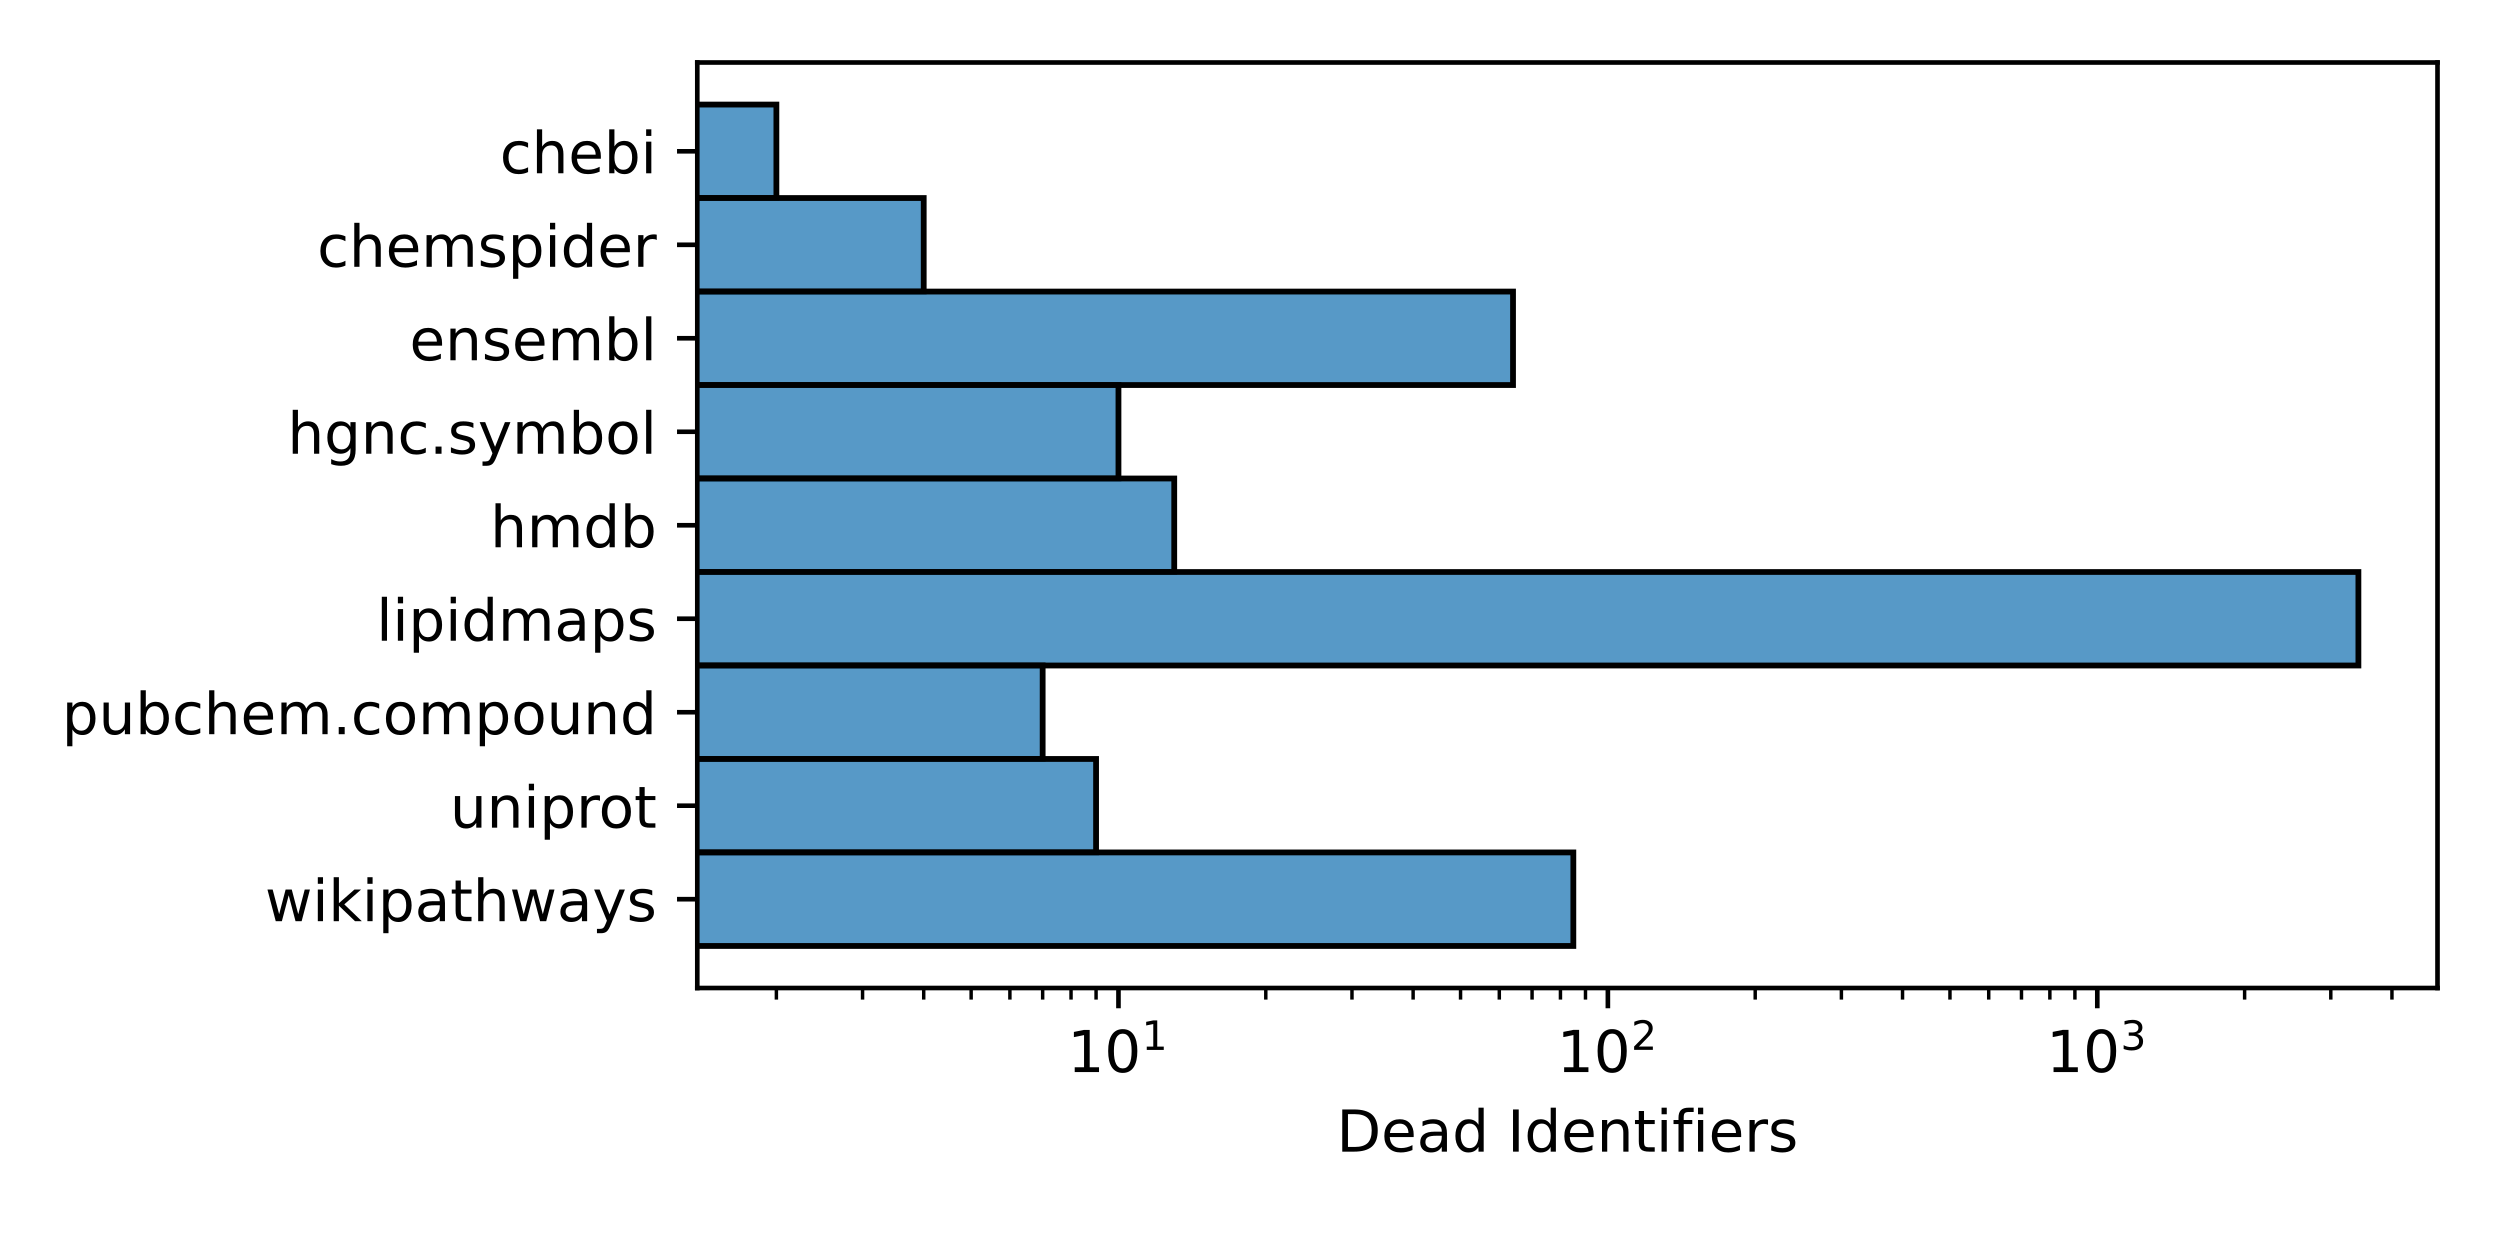
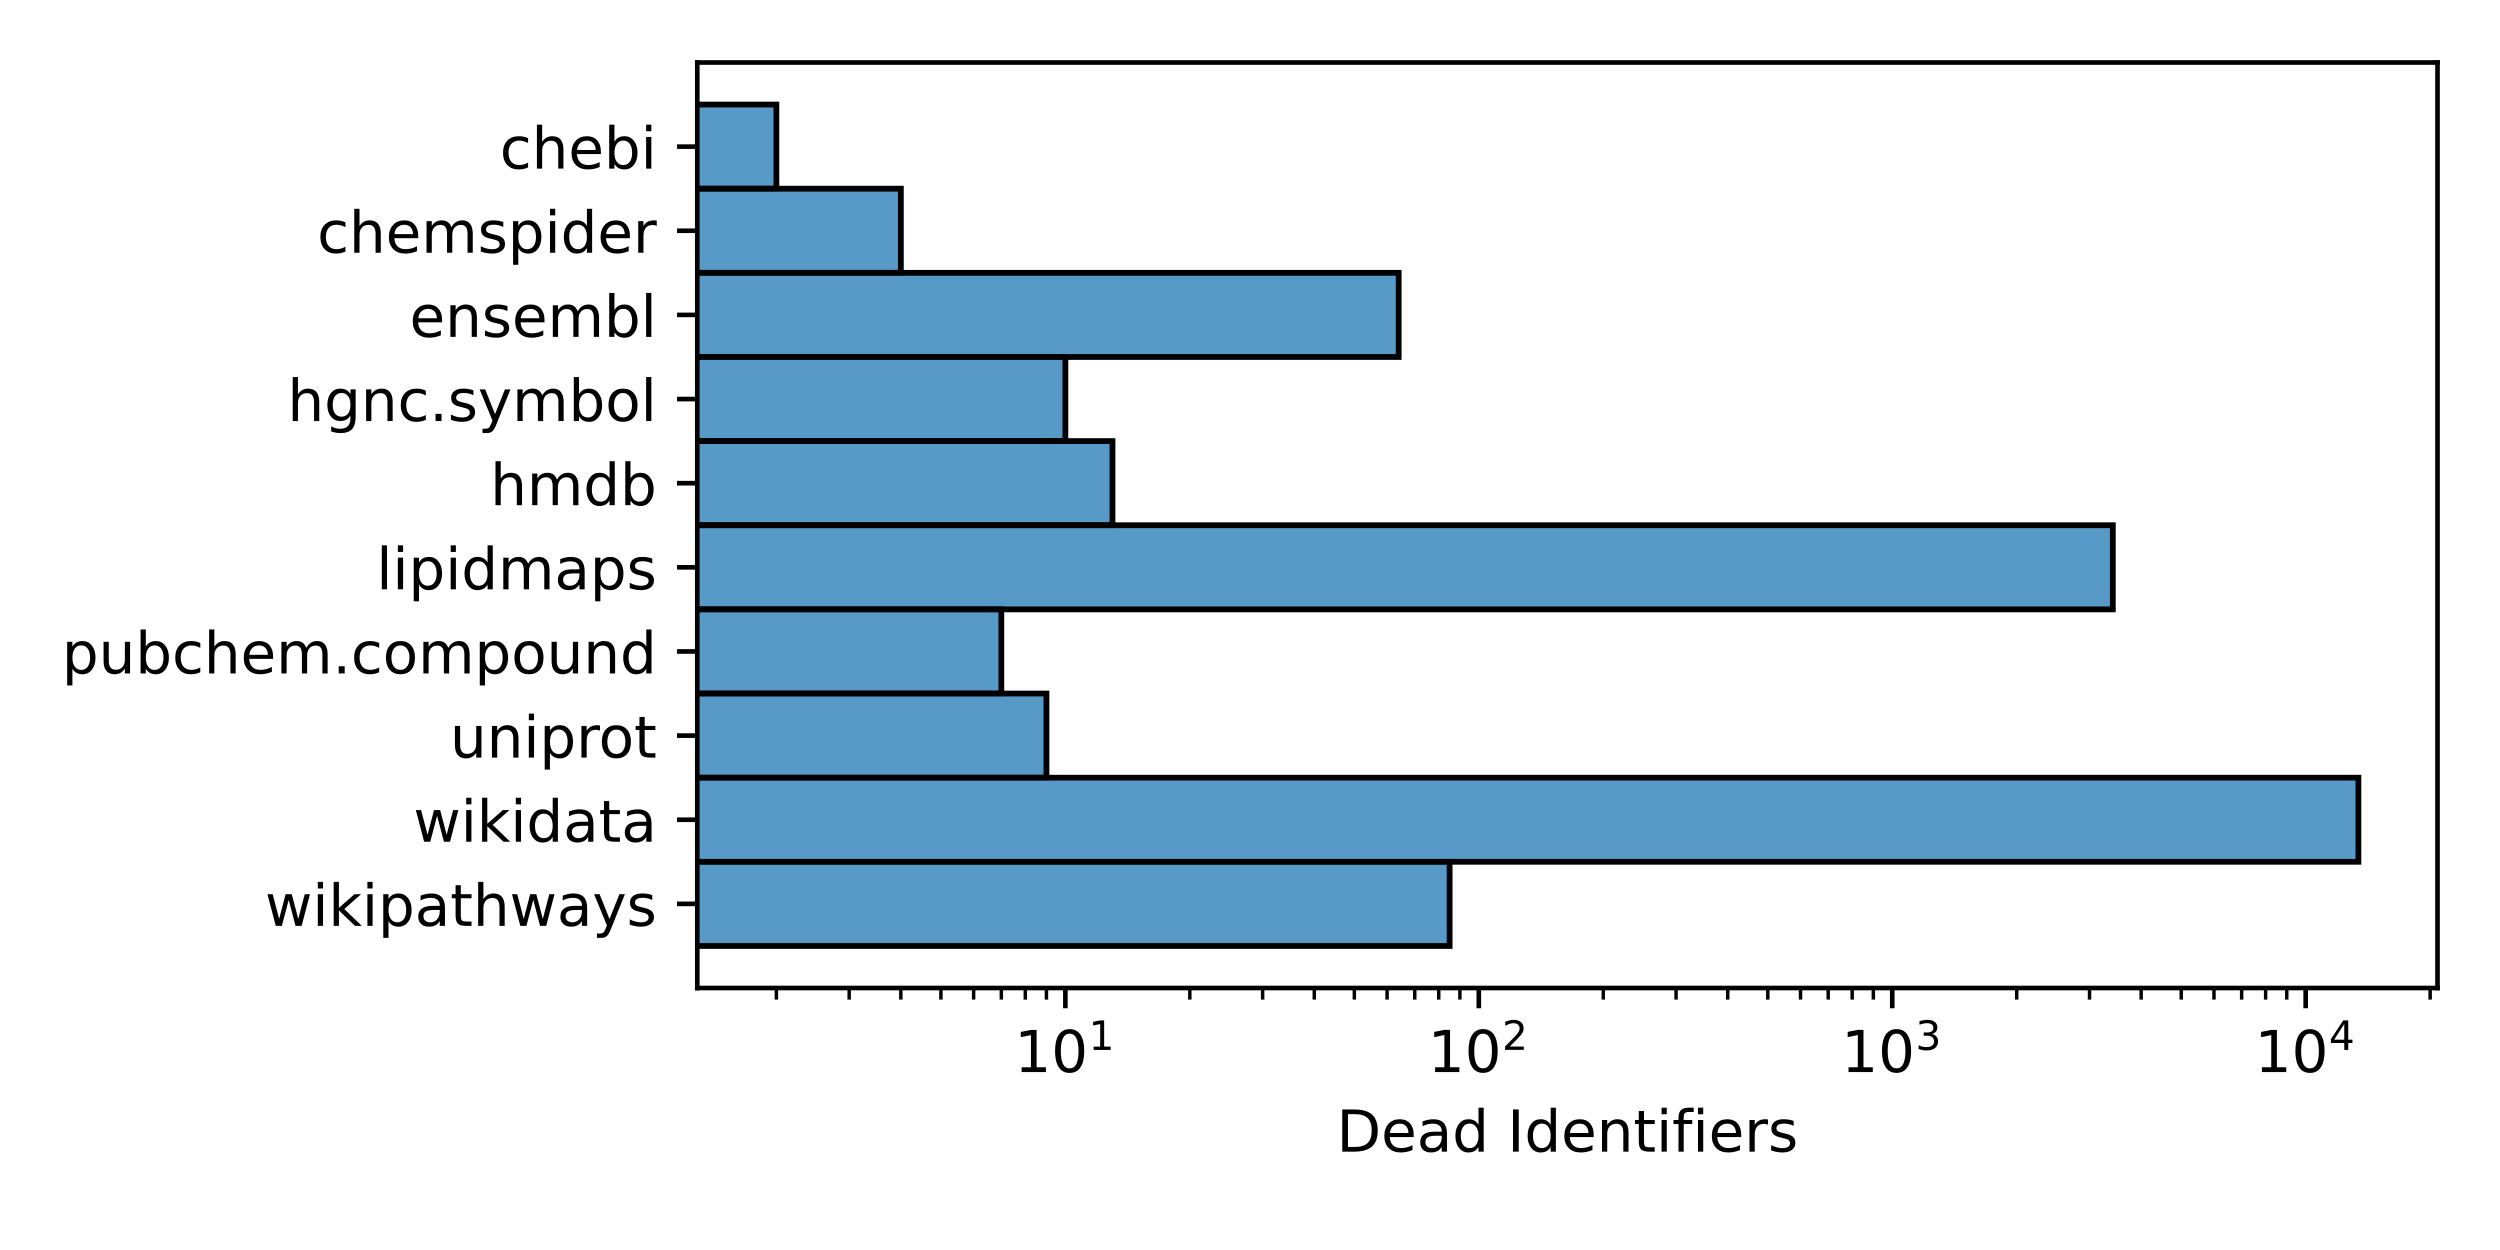
<svg xmlns="http://www.w3.org/2000/svg" xmlns:xlink="http://www.w3.org/1999/xlink" width="432pt" height="216pt" viewBox="0 0 432 216" version="1.1">
  <defs>
    <style type="text/css">*{stroke-linejoin: round; stroke-linecap: butt}</style>
  </defs>
  <g id="figure_1">
    <g id="patch_1">
      <path d="M 0 216  L 432 216  L 432 0  L 0 0  z " style="fill: #ffffff" />
    </g>
    <g id="axes_1">
      <g id="patch_2">
        <path d="M 120.49 170.728  L 421.2 170.728  L 421.2 10.8  L 120.49 10.8  z " style="fill: #ffffff" />
      </g>
      <g id="patch_3">
-         <path d="M -84461.68 18.069  L 134.159 18.069  L 134.159 34.224  L -84461.68 34.224  z " clip-path="url(#pc60814e2fa)" style="fill: #1f77b4; fill-opacity: 0.75; stroke: #000000; stroke-linejoin: miter" />
+         <path d="M -71330.006 18.069  L 134.159 18.069  L 134.159 32.608  L -71330.006 32.608  z " clip-path="url(#p5d38e238ed)" style="fill: #1f77b4; fill-opacity: 0.75; stroke: #000000; stroke-linejoin: miter" />
      </g>
      <g id="patch_4">
-         <path d="M -84461.68 34.224  L 159.617 34.224  L 159.617 50.378  L -84461.68 50.378  z " clip-path="url(#pc60814e2fa)" style="fill: #1f77b4; fill-opacity: 0.75; stroke: #000000; stroke-linejoin: miter" />
+         <path d="M -71330.006 32.608  L 155.665 32.608  L 155.665 47.147  L -71330.006 47.147  z " clip-path="url(#p5d38e238ed)" style="fill: #1f77b4; fill-opacity: 0.75; stroke: #000000; stroke-linejoin: miter" />
      </g>
      <g id="patch_5">
-         <path d="M -84461.68 50.378  L 261.45 50.378  L 261.45 66.532  L -84461.68 66.532  z " clip-path="url(#pc60814e2fa)" style="fill: #1f77b4; fill-opacity: 0.75; stroke: #000000; stroke-linejoin: miter" />
+         <path d="M -71330.006 47.147  L 241.691 47.147  L 241.691 61.686  L -71330.006 61.686  z " clip-path="url(#p5d38e238ed)" style="fill: #1f77b4; fill-opacity: 0.75; stroke: #000000; stroke-linejoin: miter" />
      </g>
      <g id="patch_6">
-         <path d="M -84461.68 66.532  L 193.271 66.532  L 193.271 82.687  L -84461.68 82.687  z " clip-path="url(#pc60814e2fa)" style="fill: #1f77b4; fill-opacity: 0.75; stroke: #000000; stroke-linejoin: miter" />
+         <path d="M -71330.006 61.686  L 184.095 61.686  L 184.095 76.225  L -71330.006 76.225  z " clip-path="url(#p5d38e238ed)" style="fill: #1f77b4; fill-opacity: 0.75; stroke: #000000; stroke-linejoin: miter" />
      </g>
      <g id="patch_7">
-         <path d="M -84461.68 82.687  L 202.907 82.687  L 202.907 98.841  L -84461.68 98.841  z " clip-path="url(#pc60814e2fa)" style="fill: #1f77b4; fill-opacity: 0.75; stroke: #000000; stroke-linejoin: miter" />
+         <path d="M -71330.006 76.225  L 192.235 76.225  L 192.235 90.764  L -71330.006 90.764  z " clip-path="url(#p5d38e238ed)" style="fill: #1f77b4; fill-opacity: 0.75; stroke: #000000; stroke-linejoin: miter" />
      </g>
      <g id="patch_8">
-         <path d="M -84461.68 98.841  L 407.531 98.841  L 407.531 114.996  L -84461.68 114.996  z " clip-path="url(#pc60814e2fa)" style="fill: #1f77b4; fill-opacity: 0.75; stroke: #000000; stroke-linejoin: miter" />
+         <path d="M -71330.006 90.764  L 365.096 90.764  L 365.096 105.303  L -71330.006 105.303  z " clip-path="url(#p5d38e238ed)" style="fill: #1f77b4; fill-opacity: 0.75; stroke: #000000; stroke-linejoin: miter" />
      </g>
      <g id="patch_9">
-         <path d="M -84461.68 114.996  L 180.171 114.996  L 180.171 131.15  L -84461.68 131.15  z " clip-path="url(#pc60814e2fa)" style="fill: #1f77b4; fill-opacity: 0.75; stroke: #000000; stroke-linejoin: miter" />
+         <path d="M -71330.006 105.303  L 173.028 105.303  L 173.028 119.842  L -71330.006 119.842  z " clip-path="url(#p5d38e238ed)" style="fill: #1f77b4; fill-opacity: 0.75; stroke: #000000; stroke-linejoin: miter" />
      </g>
      <g id="patch_10">
-         <path d="M -84461.68 131.15  L 189.401 131.15  L 189.401 147.304  L -84461.68 147.304  z " clip-path="url(#pc60814e2fa)" style="fill: #1f77b4; fill-opacity: 0.75; stroke: #000000; stroke-linejoin: miter" />
+         <path d="M -71330.006 119.842  L 180.826 119.842  L 180.826 134.381  L -71330.006 134.381  z " clip-path="url(#p5d38e238ed)" style="fill: #1f77b4; fill-opacity: 0.75; stroke: #000000; stroke-linejoin: miter" />
      </g>
      <g id="patch_11">
-         <path d="M -84461.68 147.304  L 271.872 147.304  L 271.872 163.459  L -84461.68 163.459  z " clip-path="url(#pc60814e2fa)" style="fill: #1f77b4; fill-opacity: 0.75; stroke: #000000; stroke-linejoin: miter" />
+         <path d="M -71330.006 134.381  L 407.531 134.381  L 407.531 148.92  L -71330.006 148.92  z " clip-path="url(#p5d38e238ed)" style="fill: #1f77b4; fill-opacity: 0.75; stroke: #000000; stroke-linejoin: miter" />
+       </g>
+       <g id="patch_12">
+         <path d="M -71330.006 148.92  L 250.495 148.92  L 250.495 163.459  L -71330.006 163.459  z " clip-path="url(#p5d38e238ed)" style="fill: #1f77b4; fill-opacity: 0.75; stroke: #000000; stroke-linejoin: miter" />
      </g>
      <g id="matplotlib.axis_1">
        <g id="xtick_1">
          <g id="line2d_1">
            <defs>
-               <path id="mbbd99c4edf" d="M 0 0  L 0 3.5  " style="stroke: #000000; stroke-width: 0.8" />
+               <path id="m1ebe40ae10" d="M 0 0  L 0 3.5  " style="stroke: #000000; stroke-width: 0.8" />
            </defs>
            <g>
-               <use xlink:href="#mbbd99c4edf" x="193.271" y="170.728" style="stroke: #000000; stroke-width: 0.8" />
+               <use xlink:href="#m1ebe40ae10" x="184.095" y="170.728" style="stroke: #000000; stroke-width: 0.8" />
            </g>
          </g>
          <g id="text_1">
-             <g transform="translate(184.4708 185.3264) scale(0.1 -0.1)">
+             <g transform="translate(175.2949 185.3264) scale(0.1 -0.1)">
              <defs>
                <path id="DejaVuSans-31" d="M 794 531  L 1825 531  L 1825 4091  L 703 3866  L 703 4441  L 1819 4666  L 2450 4666  L 2450 531  L 3481 531  L 3481 0  L 794 0  L 794 531  z " transform="scale(0.015625)" />
                <path id="DejaVuSans-30" d="M 2034 4250  Q 1547 4250 1301 3770  Q 1056 3291 1056 2328  Q 1056 1369 1301 889  Q 1547 409 2034 409  Q 2525 409 2770 889  Q 3016 1369 3016 2328  Q 3016 3291 2770 3770  Q 2525 4250 2034 4250  z M 2034 4750  Q 2819 4750 3233 4129  Q 3647 3509 3647 2328  Q 3647 1150 3233 529  Q 2819 -91 2034 -91  Q 1250 -91 836 529  Q 422 1150 422 2328  Q 422 3509 836 4129  Q 1250 4750 2034 4750  z " transform="scale(0.015625)" />
              </defs>
              <use xlink:href="#DejaVuSans-31" transform="translate(0 0.684375)" />
              <use xlink:href="#DejaVuSans-30" transform="translate(63.62305 0.684375)" />
              <use xlink:href="#DejaVuSans-31" transform="translate(128.2031 38.96563) scale(0.7)" />
            </g>
          </g>
        </g>
        <g id="xtick_2">
          <g id="line2d_2">
            <g>
-               <use xlink:href="#mbbd99c4edf" x="277.841" y="170.728" style="stroke: #000000; stroke-width: 0.8" />
+               <use xlink:href="#m1ebe40ae10" x="255.538" y="170.728" style="stroke: #000000; stroke-width: 0.8" />
            </g>
          </g>
          <g id="text_2">
-             <g transform="translate(269.0412 185.3264) scale(0.1 -0.1)">
+             <g transform="translate(246.7376 185.3264) scale(0.1 -0.1)">
              <defs>
                <path id="DejaVuSans-32" d="M 1228 531  L 3431 531  L 3431 0  L 469 0  L 469 531  Q 828 903 1448 1529  Q 2069 2156 2228 2338  Q 2531 2678 2651 2914  Q 2772 3150 2772 3378  Q 2772 3750 2511 3984  Q 2250 4219 1831 4219  Q 1534 4219 1204 4116  Q 875 4013 500 3803  L 500 4441  Q 881 4594 1212 4672  Q 1544 4750 1819 4750  Q 2544 4750 2975 4387  Q 3406 4025 3406 3419  Q 3406 3131 3298 2873  Q 3191 2616 2906 2266  Q 2828 2175 2409 1742  Q 1991 1309 1228 531  z " transform="scale(0.015625)" />
              </defs>
              <use xlink:href="#DejaVuSans-31" transform="translate(0 0.765625)" />
              <use xlink:href="#DejaVuSans-30" transform="translate(63.62305 0.765625)" />
              <use xlink:href="#DejaVuSans-32" transform="translate(128.2031 39.04688) scale(0.7)" />
            </g>
          </g>
        </g>
        <g id="xtick_3">
          <g id="line2d_3">
            <g>
-               <use xlink:href="#mbbd99c4edf" x="362.412" y="170.728" style="stroke: #000000; stroke-width: 0.8" />
+               <use xlink:href="#m1ebe40ae10" x="326.98" y="170.728" style="stroke: #000000; stroke-width: 0.8" />
            </g>
          </g>
          <g id="text_3">
-             <g transform="translate(353.6116 185.3264) scale(0.1 -0.1)">
+             <g transform="translate(318.1802 185.3264) scale(0.1 -0.1)">
              <defs>
                <path id="DejaVuSans-33" d="M 2597 2516  Q 3050 2419 3304 2112  Q 3559 1806 3559 1356  Q 3559 666 3084 287  Q 2609 -91 1734 -91  Q 1441 -91 1130 -33  Q 819 25 488 141  L 488 750  Q 750 597 1062 519  Q 1375 441 1716 441  Q 2309 441 2620 675  Q 2931 909 2931 1356  Q 2931 1769 2642 2001  Q 2353 2234 1838 2234  L 1294 2234  L 1294 2753  L 1863 2753  Q 2328 2753 2575 2939  Q 2822 3125 2822 3475  Q 2822 3834 2567 4026  Q 2313 4219 1838 4219  Q 1578 4219 1281 4162  Q 984 4106 628 3988  L 628 4550  Q 988 4650 1302 4700  Q 1616 4750 1894 4750  Q 2613 4750 3031 4423  Q 3450 4097 3450 3541  Q 3450 3153 3228 2886  Q 3006 2619 2597 2516  z " transform="scale(0.015625)" />
              </defs>
              <use xlink:href="#DejaVuSans-31" transform="translate(0 0.765625)" />
              <use xlink:href="#DejaVuSans-30" transform="translate(63.62305 0.765625)" />
              <use xlink:href="#DejaVuSans-33" transform="translate(128.2031 39.04688) scale(0.7)" />
            </g>
          </g>
        </g>
        <g id="xtick_4">
          <g id="line2d_4">
-             <defs>
-               <path id="m50f3dfc35c" d="M 0 0  L 0 2  " style="stroke: #000000; stroke-width: 0.6" />
-             </defs>
-             <g>
-               <use xlink:href="#m50f3dfc35c" x="134.159" y="170.728" style="stroke: #000000; stroke-width: 0.6" />
+             <g>
+               <use xlink:href="#m1ebe40ae10" x="398.423" y="170.728" style="stroke: #000000; stroke-width: 0.8" />
+             </g>
+           </g>
+           <g id="text_4">
+             <g transform="translate(389.6229 185.3264) scale(0.1 -0.1)">
+               <defs>
+                 <path id="DejaVuSans-34" d="M 2419 4116  L 825 1625  L 2419 1625  L 2419 4116  z M 2253 4666  L 3047 4666  L 3047 1625  L 3713 1625  L 3713 1100  L 3047 1100  L 3047 0  L 2419 0  L 2419 1100  L 313 1100  L 313 1709  L 2253 4666  z " transform="scale(0.015625)" />
+               </defs>
+               <use xlink:href="#DejaVuSans-31" transform="translate(0 0.684375)" />
+               <use xlink:href="#DejaVuSans-30" transform="translate(63.62305 0.684375)" />
+               <use xlink:href="#DejaVuSans-34" transform="translate(128.2031 38.96563) scale(0.7)" />
            </g>
          </g>
        </g>
        <g id="xtick_5">
          <g id="line2d_5">
-             <g>
-               <use xlink:href="#m50f3dfc35c" x="149.051" y="170.728" style="stroke: #000000; stroke-width: 0.6" />
+             <defs>
+               <path id="m39fa2449db" d="M 0 0  L 0 2  " style="stroke: #000000; stroke-width: 0.6" />
+             </defs>
+             <g>
+               <use xlink:href="#m39fa2449db" x="134.159" y="170.728" style="stroke: #000000; stroke-width: 0.6" />
            </g>
          </g>
        </g>
        <g id="xtick_6">
          <g id="line2d_6">
            <g>
-               <use xlink:href="#m50f3dfc35c" x="159.617" y="170.728" style="stroke: #000000; stroke-width: 0.6" />
+               <use xlink:href="#m39fa2449db" x="146.739" y="170.728" style="stroke: #000000; stroke-width: 0.6" />
            </g>
          </g>
        </g>
        <g id="xtick_7">
          <g id="line2d_7">
            <g>
-               <use xlink:href="#m50f3dfc35c" x="167.813" y="170.728" style="stroke: #000000; stroke-width: 0.6" />
+               <use xlink:href="#m39fa2449db" x="155.665" y="170.728" style="stroke: #000000; stroke-width: 0.6" />
            </g>
          </g>
        </g>
        <g id="xtick_8">
          <g id="line2d_8">
            <g>
-               <use xlink:href="#m50f3dfc35c" x="174.509" y="170.728" style="stroke: #000000; stroke-width: 0.6" />
+               <use xlink:href="#m39fa2449db" x="162.589" y="170.728" style="stroke: #000000; stroke-width: 0.6" />
            </g>
          </g>
        </g>
        <g id="xtick_9">
          <g id="line2d_9">
            <g>
-               <use xlink:href="#m50f3dfc35c" x="180.171" y="170.728" style="stroke: #000000; stroke-width: 0.6" />
+               <use xlink:href="#m39fa2449db" x="168.245" y="170.728" style="stroke: #000000; stroke-width: 0.6" />
            </g>
          </g>
        </g>
        <g id="xtick_10">
          <g id="line2d_10">
            <g>
-               <use xlink:href="#m50f3dfc35c" x="185.075" y="170.728" style="stroke: #000000; stroke-width: 0.6" />
+               <use xlink:href="#m39fa2449db" x="173.028" y="170.728" style="stroke: #000000; stroke-width: 0.6" />
            </g>
          </g>
        </g>
        <g id="xtick_11">
          <g id="line2d_11">
            <g>
-               <use xlink:href="#m50f3dfc35c" x="189.401" y="170.728" style="stroke: #000000; stroke-width: 0.6" />
+               <use xlink:href="#m39fa2449db" x="177.171" y="170.728" style="stroke: #000000; stroke-width: 0.6" />
            </g>
          </g>
        </g>
        <g id="xtick_12">
          <g id="line2d_12">
            <g>
-               <use xlink:href="#m50f3dfc35c" x="218.729" y="170.728" style="stroke: #000000; stroke-width: 0.6" />
+               <use xlink:href="#m39fa2449db" x="180.826" y="170.728" style="stroke: #000000; stroke-width: 0.6" />
            </g>
          </g>
        </g>
        <g id="xtick_13">
          <g id="line2d_13">
            <g>
-               <use xlink:href="#m50f3dfc35c" x="233.621" y="170.728" style="stroke: #000000; stroke-width: 0.6" />
+               <use xlink:href="#m39fa2449db" x="205.601" y="170.728" style="stroke: #000000; stroke-width: 0.6" />
            </g>
          </g>
        </g>
        <g id="xtick_14">
          <g id="line2d_14">
            <g>
-               <use xlink:href="#m50f3dfc35c" x="244.187" y="170.728" style="stroke: #000000; stroke-width: 0.6" />
+               <use xlink:href="#m39fa2449db" x="218.182" y="170.728" style="stroke: #000000; stroke-width: 0.6" />
            </g>
          </g>
        </g>
        <g id="xtick_15">
          <g id="line2d_15">
            <g>
-               <use xlink:href="#m50f3dfc35c" x="252.383" y="170.728" style="stroke: #000000; stroke-width: 0.6" />
+               <use xlink:href="#m39fa2449db" x="227.108" y="170.728" style="stroke: #000000; stroke-width: 0.6" />
            </g>
          </g>
        </g>
        <g id="xtick_16">
          <g id="line2d_16">
            <g>
-               <use xlink:href="#m50f3dfc35c" x="259.079" y="170.728" style="stroke: #000000; stroke-width: 0.6" />
+               <use xlink:href="#m39fa2449db" x="234.031" y="170.728" style="stroke: #000000; stroke-width: 0.6" />
            </g>
          </g>
        </g>
        <g id="xtick_17">
          <g id="line2d_17">
            <g>
-               <use xlink:href="#m50f3dfc35c" x="264.741" y="170.728" style="stroke: #000000; stroke-width: 0.6" />
+               <use xlink:href="#m39fa2449db" x="239.688" y="170.728" style="stroke: #000000; stroke-width: 0.6" />
            </g>
          </g>
        </g>
        <g id="xtick_18">
          <g id="line2d_18">
            <g>
-               <use xlink:href="#m50f3dfc35c" x="269.645" y="170.728" style="stroke: #000000; stroke-width: 0.6" />
+               <use xlink:href="#m39fa2449db" x="244.471" y="170.728" style="stroke: #000000; stroke-width: 0.6" />
            </g>
          </g>
        </g>
        <g id="xtick_19">
          <g id="line2d_19">
            <g>
-               <use xlink:href="#m50f3dfc35c" x="273.971" y="170.728" style="stroke: #000000; stroke-width: 0.6" />
+               <use xlink:href="#m39fa2449db" x="248.614" y="170.728" style="stroke: #000000; stroke-width: 0.6" />
            </g>
          </g>
        </g>
        <g id="xtick_20">
          <g id="line2d_20">
            <g>
-               <use xlink:href="#m50f3dfc35c" x="303.299" y="170.728" style="stroke: #000000; stroke-width: 0.6" />
+               <use xlink:href="#m39fa2449db" x="252.269" y="170.728" style="stroke: #000000; stroke-width: 0.6" />
            </g>
          </g>
        </g>
        <g id="xtick_21">
          <g id="line2d_21">
            <g>
-               <use xlink:href="#m50f3dfc35c" x="318.192" y="170.728" style="stroke: #000000; stroke-width: 0.6" />
+               <use xlink:href="#m39fa2449db" x="277.044" y="170.728" style="stroke: #000000; stroke-width: 0.6" />
            </g>
          </g>
        </g>
        <g id="xtick_22">
          <g id="line2d_22">
            <g>
-               <use xlink:href="#m50f3dfc35c" x="328.758" y="170.728" style="stroke: #000000; stroke-width: 0.6" />
+               <use xlink:href="#m39fa2449db" x="289.624" y="170.728" style="stroke: #000000; stroke-width: 0.6" />
            </g>
          </g>
        </g>
        <g id="xtick_23">
          <g id="line2d_23">
            <g>
-               <use xlink:href="#m50f3dfc35c" x="336.953" y="170.728" style="stroke: #000000; stroke-width: 0.6" />
+               <use xlink:href="#m39fa2449db" x="298.55" y="170.728" style="stroke: #000000; stroke-width: 0.6" />
            </g>
          </g>
        </g>
        <g id="xtick_24">
          <g id="line2d_24">
            <g>
-               <use xlink:href="#m50f3dfc35c" x="343.65" y="170.728" style="stroke: #000000; stroke-width: 0.6" />
+               <use xlink:href="#m39fa2449db" x="305.474" y="170.728" style="stroke: #000000; stroke-width: 0.6" />
            </g>
          </g>
        </g>
        <g id="xtick_25">
          <g id="line2d_25">
            <g>
-               <use xlink:href="#m50f3dfc35c" x="349.311" y="170.728" style="stroke: #000000; stroke-width: 0.6" />
+               <use xlink:href="#m39fa2449db" x="311.131" y="170.728" style="stroke: #000000; stroke-width: 0.6" />
            </g>
          </g>
        </g>
        <g id="xtick_26">
          <g id="line2d_26">
            <g>
-               <use xlink:href="#m50f3dfc35c" x="354.216" y="170.728" style="stroke: #000000; stroke-width: 0.6" />
+               <use xlink:href="#m39fa2449db" x="315.914" y="170.728" style="stroke: #000000; stroke-width: 0.6" />
            </g>
          </g>
        </g>
        <g id="xtick_27">
          <g id="line2d_27">
            <g>
-               <use xlink:href="#m50f3dfc35c" x="358.542" y="170.728" style="stroke: #000000; stroke-width: 0.6" />
+               <use xlink:href="#m39fa2449db" x="320.057" y="170.728" style="stroke: #000000; stroke-width: 0.6" />
            </g>
          </g>
        </g>
        <g id="xtick_28">
          <g id="line2d_28">
            <g>
-               <use xlink:href="#m50f3dfc35c" x="387.87" y="170.728" style="stroke: #000000; stroke-width: 0.6" />
+               <use xlink:href="#m39fa2449db" x="323.711" y="170.728" style="stroke: #000000; stroke-width: 0.6" />
            </g>
          </g>
        </g>
        <g id="xtick_29">
          <g id="line2d_29">
            <g>
-               <use xlink:href="#m50f3dfc35c" x="402.762" y="170.728" style="stroke: #000000; stroke-width: 0.6" />
+               <use xlink:href="#m39fa2449db" x="348.487" y="170.728" style="stroke: #000000; stroke-width: 0.6" />
            </g>
          </g>
        </g>
        <g id="xtick_30">
          <g id="line2d_30">
            <g>
-               <use xlink:href="#m50f3dfc35c" x="413.328" y="170.728" style="stroke: #000000; stroke-width: 0.6" />
-             </g>
-           </g>
-         </g>
-         <g id="text_4">
+               <use xlink:href="#m39fa2449db" x="361.067" y="170.728" style="stroke: #000000; stroke-width: 0.6" />
+             </g>
+           </g>
+         </g>
+         <g id="xtick_31">
+           <g id="line2d_31">
+             <g>
+               <use xlink:href="#m39fa2449db" x="369.993" y="170.728" style="stroke: #000000; stroke-width: 0.6" />
+             </g>
+           </g>
+         </g>
+         <g id="xtick_32">
+           <g id="line2d_32">
+             <g>
+               <use xlink:href="#m39fa2449db" x="376.917" y="170.728" style="stroke: #000000; stroke-width: 0.6" />
+             </g>
+           </g>
+         </g>
+         <g id="xtick_33">
+           <g id="line2d_33">
+             <g>
+               <use xlink:href="#m39fa2449db" x="382.573" y="170.728" style="stroke: #000000; stroke-width: 0.6" />
+             </g>
+           </g>
+         </g>
+         <g id="xtick_34">
+           <g id="line2d_34">
+             <g>
+               <use xlink:href="#m39fa2449db" x="387.356" y="170.728" style="stroke: #000000; stroke-width: 0.6" />
+             </g>
+           </g>
+         </g>
+         <g id="xtick_35">
+           <g id="line2d_35">
+             <g>
+               <use xlink:href="#m39fa2449db" x="391.499" y="170.728" style="stroke: #000000; stroke-width: 0.6" />
+             </g>
+           </g>
+         </g>
+         <g id="xtick_36">
+           <g id="line2d_36">
+             <g>
+               <use xlink:href="#m39fa2449db" x="395.154" y="170.728" style="stroke: #000000; stroke-width: 0.6" />
+             </g>
+           </g>
+         </g>
+         <g id="xtick_37">
+           <g id="line2d_37">
+             <g>
+               <use xlink:href="#m39fa2449db" x="419.929" y="170.728" style="stroke: #000000; stroke-width: 0.6" />
+             </g>
+           </g>
+         </g>
+         <g id="text_5">
          <g transform="translate(230.9614 199.0046) scale(0.1 -0.1)">
            <defs>
              <path id="DejaVuSans-44" d="M 1259 4147  L 1259 519  L 2022 519  Q 2988 519 3436 956  Q 3884 1394 3884 2338  Q 3884 3275 3436 3711  Q 2988 4147 2022 4147  L 1259 4147  z M 628 4666  L 1925 4666  Q 3281 4666 3915 4102  Q 4550 3538 4550 2338  Q 4550 1131 3912 565  Q 3275 0 1925 0  L 628 0  L 628 4666  z " transform="scale(0.015625)" />
              <path id="DejaVuSans-65" d="M 3597 1894  L 3597 1613  L 953 1613  Q 991 1019 1311 708  Q 1631 397 2203 397  Q 2534 397 2845 478  Q 3156 559 3463 722  L 3463 178  Q 3153 47 2828 -22  Q 2503 -91 2169 -91  Q 1331 -91 842 396  Q 353 884 353 1716  Q 353 2575 817 3079  Q 1281 3584 2069 3584  Q 2775 3584 3186 3129  Q 3597 2675 3597 1894  z M 3022 2063  Q 3016 2534 2758 2815  Q 2500 3097 2075 3097  Q 1594 3097 1305 2825  Q 1016 2553 972 2059  L 3022 2063  z " transform="scale(0.015625)" />
              <path id="DejaVuSans-61" d="M 2194 1759  Q 1497 1759 1228 1600  Q 959 1441 959 1056  Q 959 750 1161 570  Q 1363 391 1709 391  Q 2188 391 2477 730  Q 2766 1069 2766 1631  L 2766 1759  L 2194 1759  z M 3341 1997  L 3341 0  L 2766 0  L 2766 531  Q 2569 213 2275 61  Q 1981 -91 1556 -91  Q 1019 -91 701 211  Q 384 513 384 1019  Q 384 1609 779 1909  Q 1175 2209 1959 2209  L 2766 2209  L 2766 2266  Q 2766 2663 2505 2880  Q 2244 3097 1772 3097  Q 1472 3097 1187 3025  Q 903 2953 641 2809  L 641 3341  Q 956 3463 1253 3523  Q 1550 3584 1831 3584  Q 2591 3584 2966 3190  Q 3341 2797 3341 1997  z " transform="scale(0.015625)" />
              <path id="DejaVuSans-64" d="M 2906 2969  L 2906 4863  L 3481 4863  L 3481 0  L 2906 0  L 2906 525  Q 2725 213 2448 61  Q 2172 -91 1784 -91  Q 1150 -91 751 415  Q 353 922 353 1747  Q 353 2572 751 3078  Q 1150 3584 1784 3584  Q 2172 3584 2448 3432  Q 2725 3281 2906 2969  z M 947 1747  Q 947 1113 1208 752  Q 1469 391 1925 391  Q 2381 391 2643 752  Q 2906 1113 2906 1747  Q 2906 2381 2643 2742  Q 2381 3103 1925 3103  Q 1469 3103 1208 2742  Q 947 2381 947 1747  z " transform="scale(0.015625)" />
              <path id="DejaVuSans-20" transform="scale(0.015625)" />
              <path id="DejaVuSans-49" d="M 628 4666  L 1259 4666  L 1259 0  L 628 0  L 628 4666  z " transform="scale(0.015625)" />
              <path id="DejaVuSans-6e" d="M 3513 2113  L 3513 0  L 2938 0  L 2938 2094  Q 2938 2591 2744 2837  Q 2550 3084 2163 3084  Q 1697 3084 1428 2787  Q 1159 2491 1159 1978  L 1159 0  L 581 0  L 581 3500  L 1159 3500  L 1159 2956  Q 1366 3272 1645 3428  Q 1925 3584 2291 3584  Q 2894 3584 3203 3211  Q 3513 2838 3513 2113  z " transform="scale(0.015625)" />
              <path id="DejaVuSans-74" d="M 1172 4494  L 1172 3500  L 2356 3500  L 2356 3053  L 1172 3053  L 1172 1153  Q 1172 725 1289 603  Q 1406 481 1766 481  L 2356 481  L 2356 0  L 1766 0  Q 1100 0 847 248  Q 594 497 594 1153  L 594 3053  L 172 3053  L 172 3500  L 594 3500  L 594 4494  L 1172 4494  z " transform="scale(0.015625)" />
              <path id="DejaVuSans-69" d="M 603 3500  L 1178 3500  L 1178 0  L 603 0  L 603 3500  z M 603 4863  L 1178 4863  L 1178 4134  L 603 4134  L 603 4863  z " transform="scale(0.015625)" />
              <path id="DejaVuSans-66" d="M 2375 4863  L 2375 4384  L 1825 4384  Q 1516 4384 1395 4259  Q 1275 4134 1275 3809  L 1275 3500  L 2222 3500  L 2222 3053  L 1275 3053  L 1275 0  L 697 0  L 697 3053  L 147 3053  L 147 3500  L 697 3500  L 697 3744  Q 697 4328 969 4595  Q 1241 4863 1831 4863  L 2375 4863  z " transform="scale(0.015625)" />
              <path id="DejaVuSans-72" d="M 2631 2963  Q 2534 3019 2420 3045  Q 2306 3072 2169 3072  Q 1681 3072 1420 2755  Q 1159 2438 1159 1844  L 1159 0  L 581 0  L 581 3500  L 1159 3500  L 1159 2956  Q 1341 3275 1631 3429  Q 1922 3584 2338 3584  Q 2397 3584 2469 3576  Q 2541 3569 2628 3553  L 2631 2963  z " transform="scale(0.015625)" />
              <path id="DejaVuSans-73" d="M 2834 3397  L 2834 2853  Q 2591 2978 2328 3040  Q 2066 3103 1784 3103  Q 1356 3103 1142 2972  Q 928 2841 928 2578  Q 928 2378 1081 2264  Q 1234 2150 1697 2047  L 1894 2003  Q 2506 1872 2764 1633  Q 3022 1394 3022 966  Q 3022 478 2636 193  Q 2250 -91 1575 -91  Q 1294 -91 989 -36  Q 684 19 347 128  L 347 722  Q 666 556 975 473  Q 1284 391 1588 391  Q 1994 391 2212 530  Q 2431 669 2431 922  Q 2431 1156 2273 1281  Q 2116 1406 1581 1522  L 1381 1569  Q 847 1681 609 1914  Q 372 2147 372 2553  Q 372 3047 722 3315  Q 1072 3584 1716 3584  Q 2034 3584 2315 3537  Q 2597 3491 2834 3397  z " transform="scale(0.015625)" />
            </defs>
            <use xlink:href="#DejaVuSans-44" />
            <use xlink:href="#DejaVuSans-65" x="77.002" />
            <use xlink:href="#DejaVuSans-61" x="138.525" />
            <use xlink:href="#DejaVuSans-64" x="199.805" />
            <use xlink:href="#DejaVuSans-20" x="263.281" />
            <use xlink:href="#DejaVuSans-49" x="295.068" />
            <use xlink:href="#DejaVuSans-64" x="324.561" />
            <use xlink:href="#DejaVuSans-65" x="388.037" />
            <use xlink:href="#DejaVuSans-6e" x="449.561" />
            <use xlink:href="#DejaVuSans-74" x="512.939" />
            <use xlink:href="#DejaVuSans-69" x="552.148" />
            <use xlink:href="#DejaVuSans-66" x="579.932" />
            <use xlink:href="#DejaVuSans-69" x="615.137" />
            <use xlink:href="#DejaVuSans-65" x="642.92" />
            <use xlink:href="#DejaVuSans-72" x="704.443" />
            <use xlink:href="#DejaVuSans-73" x="745.557" />
          </g>
        </g>
      </g>
      <g id="matplotlib.axis_2">
        <g id="ytick_1">
-           <g id="line2d_31">
+           <g id="line2d_38">
            <defs>
-               <path id="m88f5a6a354" d="M 0 0  L -3.5 0  " style="stroke: #000000; stroke-width: 0.8" />
+               <path id="mfe3b7a5eec" d="M 0 0  L -3.5 0  " style="stroke: #000000; stroke-width: 0.8" />
            </defs>
            <g>
-               <use xlink:href="#m88f5a6a354" x="120.49" y="26.147" style="stroke: #000000; stroke-width: 0.8" />
-             </g>
-           </g>
-           <g id="text_5">
-             <g transform="translate(86.37438 29.94584) scale(0.1 -0.1)">
+               <use xlink:href="#mfe3b7a5eec" x="120.49" y="25.339" style="stroke: #000000; stroke-width: 0.8" />
+             </g>
+           </g>
+           <g id="text_6">
+             <g transform="translate(86.37438 29.13813) scale(0.1 -0.1)">
              <defs>
                <path id="DejaVuSans-63" d="M 3122 3366  L 3122 2828  Q 2878 2963 2633 3030  Q 2388 3097 2138 3097  Q 1578 3097 1268 2742  Q 959 2388 959 1747  Q 959 1106 1268 751  Q 1578 397 2138 397  Q 2388 397 2633 464  Q 2878 531 3122 666  L 3122 134  Q 2881 22 2623 -34  Q 2366 -91 2075 -91  Q 1284 -91 818 406  Q 353 903 353 1747  Q 353 2603 823 3093  Q 1294 3584 2113 3584  Q 2378 3584 2631 3529  Q 2884 3475 3122 3366  z " transform="scale(0.015625)" />
                <path id="DejaVuSans-68" d="M 3513 2113  L 3513 0  L 2938 0  L 2938 2094  Q 2938 2591 2744 2837  Q 2550 3084 2163 3084  Q 1697 3084 1428 2787  Q 1159 2491 1159 1978  L 1159 0  L 581 0  L 581 4863  L 1159 4863  L 1159 2956  Q 1366 3272 1645 3428  Q 1925 3584 2291 3584  Q 2894 3584 3203 3211  Q 3513 2838 3513 2113  z " transform="scale(0.015625)" />
                <path id="DejaVuSans-62" d="M 3116 1747  Q 3116 2381 2855 2742  Q 2594 3103 2138 3103  Q 1681 3103 1420 2742  Q 1159 2381 1159 1747  Q 1159 1113 1420 752  Q 1681 391 2138 391  Q 2594 391 2855 752  Q 3116 1113 3116 1747  z M 1159 2969  Q 1341 3281 1617 3432  Q 1894 3584 2278 3584  Q 2916 3584 3314 3078  Q 3713 2572 3713 1747  Q 3713 922 3314 415  Q 2916 -91 2278 -91  Q 1894 -91 1617 61  Q 1341 213 1159 525  L 1159 0  L 581 0  L 581 4863  L 1159 4863  L 1159 2969  z " transform="scale(0.015625)" />
              </defs>
              <use xlink:href="#DejaVuSans-63" />
              <use xlink:href="#DejaVuSans-68" x="54.98" />
              <use xlink:href="#DejaVuSans-65" x="118.359" />
              <use xlink:href="#DejaVuSans-62" x="179.883" />
              <use xlink:href="#DejaVuSans-69" x="243.359" />
            </g>
          </g>
        </g>
        <g id="ytick_2">
-           <g id="line2d_32">
-             <g>
-               <use xlink:href="#m88f5a6a354" x="120.49" y="42.301" style="stroke: #000000; stroke-width: 0.8" />
-             </g>
-           </g>
-           <g id="text_6">
-             <g transform="translate(54.81188 46.10019) scale(0.1 -0.1)">
+           <g id="line2d_39">
+             <g>
+               <use xlink:href="#mfe3b7a5eec" x="120.49" y="39.878" style="stroke: #000000; stroke-width: 0.8" />
+             </g>
+           </g>
+           <g id="text_7">
+             <g transform="translate(54.81188 43.67704) scale(0.1 -0.1)">
              <defs>
                <path id="DejaVuSans-6d" d="M 3328 2828  Q 3544 3216 3844 3400  Q 4144 3584 4550 3584  Q 5097 3584 5394 3201  Q 5691 2819 5691 2113  L 5691 0  L 5113 0  L 5113 2094  Q 5113 2597 4934 2840  Q 4756 3084 4391 3084  Q 3944 3084 3684 2787  Q 3425 2491 3425 1978  L 3425 0  L 2847 0  L 2847 2094  Q 2847 2600 2669 2842  Q 2491 3084 2119 3084  Q 1678 3084 1418 2786  Q 1159 2488 1159 1978  L 1159 0  L 581 0  L 581 3500  L 1159 3500  L 1159 2956  Q 1356 3278 1631 3431  Q 1906 3584 2284 3584  Q 2666 3584 2933 3390  Q 3200 3197 3328 2828  z " transform="scale(0.015625)" />
                <path id="DejaVuSans-70" d="M 1159 525  L 1159 -1331  L 581 -1331  L 581 3500  L 1159 3500  L 1159 2969  Q 1341 3281 1617 3432  Q 1894 3584 2278 3584  Q 2916 3584 3314 3078  Q 3713 2572 3713 1747  Q 3713 922 3314 415  Q 2916 -91 2278 -91  Q 1894 -91 1617 61  Q 1341 213 1159 525  z M 3116 1747  Q 3116 2381 2855 2742  Q 2594 3103 2138 3103  Q 1681 3103 1420 2742  Q 1159 2381 1159 1747  Q 1159 1113 1420 752  Q 1681 391 2138 391  Q 2594 391 2855 752  Q 3116 1113 3116 1747  z " transform="scale(0.015625)" />
              </defs>
              <use xlink:href="#DejaVuSans-63" />
              <use xlink:href="#DejaVuSans-68" x="54.98" />
              <use xlink:href="#DejaVuSans-65" x="118.359" />
              <use xlink:href="#DejaVuSans-6d" x="179.883" />
              <use xlink:href="#DejaVuSans-73" x="277.295" />
              <use xlink:href="#DejaVuSans-70" x="329.395" />
              <use xlink:href="#DejaVuSans-69" x="392.871" />
              <use xlink:href="#DejaVuSans-64" x="420.654" />
              <use xlink:href="#DejaVuSans-65" x="484.131" />
              <use xlink:href="#DejaVuSans-72" x="545.654" />
            </g>
          </g>
        </g>
        <g id="ytick_3">
-           <g id="line2d_33">
-             <g>
-               <use xlink:href="#m88f5a6a354" x="120.49" y="58.455" style="stroke: #000000; stroke-width: 0.8" />
-             </g>
-           </g>
-           <g id="text_7">
-             <g transform="translate(70.76969 62.25453) scale(0.1 -0.1)">
+           <g id="line2d_40">
+             <g>
+               <use xlink:href="#mfe3b7a5eec" x="120.49" y="54.417" style="stroke: #000000; stroke-width: 0.8" />
+             </g>
+           </g>
+           <g id="text_8">
+             <g transform="translate(70.76969 58.21595) scale(0.1 -0.1)">
              <defs>
                <path id="DejaVuSans-6c" d="M 603 4863  L 1178 4863  L 1178 0  L 603 0  L 603 4863  z " transform="scale(0.015625)" />
              </defs>
              <use xlink:href="#DejaVuSans-65" />
              <use xlink:href="#DejaVuSans-6e" x="61.523" />
              <use xlink:href="#DejaVuSans-73" x="124.902" />
              <use xlink:href="#DejaVuSans-65" x="177.002" />
              <use xlink:href="#DejaVuSans-6d" x="238.525" />
              <use xlink:href="#DejaVuSans-62" x="335.938" />
              <use xlink:href="#DejaVuSans-6c" x="399.414" />
            </g>
          </g>
        </g>
        <g id="ytick_4">
-           <g id="line2d_34">
-             <g>
-               <use xlink:href="#m88f5a6a354" x="120.49" y="74.61" style="stroke: #000000; stroke-width: 0.8" />
-             </g>
-           </g>
-           <g id="text_8">
-             <g transform="translate(49.67594 78.40887) scale(0.1 -0.1)">
+           <g id="line2d_41">
+             <g>
+               <use xlink:href="#mfe3b7a5eec" x="120.49" y="68.956" style="stroke: #000000; stroke-width: 0.8" />
+             </g>
+           </g>
+           <g id="text_9">
+             <g transform="translate(49.67594 72.75486) scale(0.1 -0.1)">
              <defs>
                <path id="DejaVuSans-67" d="M 2906 1791  Q 2906 2416 2648 2759  Q 2391 3103 1925 3103  Q 1463 3103 1205 2759  Q 947 2416 947 1791  Q 947 1169 1205 825  Q 1463 481 1925 481  Q 2391 481 2648 825  Q 2906 1169 2906 1791  z M 3481 434  Q 3481 -459 3084 -895  Q 2688 -1331 1869 -1331  Q 1566 -1331 1297 -1286  Q 1028 -1241 775 -1147  L 775 -588  Q 1028 -725 1275 -790  Q 1522 -856 1778 -856  Q 2344 -856 2625 -561  Q 2906 -266 2906 331  L 2906 616  Q 2728 306 2450 153  Q 2172 0 1784 0  Q 1141 0 747 490  Q 353 981 353 1791  Q 353 2603 747 3093  Q 1141 3584 1784 3584  Q 2172 3584 2450 3431  Q 2728 3278 2906 2969  L 2906 3500  L 3481 3500  L 3481 434  z " transform="scale(0.015625)" />
                <path id="DejaVuSans-2e" d="M 684 794  L 1344 794  L 1344 0  L 684 0  L 684 794  z " transform="scale(0.015625)" />
                <path id="DejaVuSans-79" d="M 2059 -325  Q 1816 -950 1584 -1140  Q 1353 -1331 966 -1331  L 506 -1331  L 506 -850  L 844 -850  Q 1081 -850 1212 -737  Q 1344 -625 1503 -206  L 1606 56  L 191 3500  L 800 3500  L 1894 763  L 2988 3500  L 3597 3500  L 2059 -325  z " transform="scale(0.015625)" />
                <path id="DejaVuSans-6f" d="M 1959 3097  Q 1497 3097 1228 2736  Q 959 2375 959 1747  Q 959 1119 1226 758  Q 1494 397 1959 397  Q 2419 397 2687 759  Q 2956 1122 2956 1747  Q 2956 2369 2687 2733  Q 2419 3097 1959 3097  z M 1959 3584  Q 2709 3584 3137 3096  Q 3566 2609 3566 1747  Q 3566 888 3137 398  Q 2709 -91 1959 -91  Q 1206 -91 779 398  Q 353 888 353 1747  Q 353 2609 779 3096  Q 1206 3584 1959 3584  z " transform="scale(0.015625)" />
              </defs>
              <use xlink:href="#DejaVuSans-68" />
              <use xlink:href="#DejaVuSans-67" x="63.379" />
              <use xlink:href="#DejaVuSans-6e" x="126.855" />
              <use xlink:href="#DejaVuSans-63" x="190.234" />
              <use xlink:href="#DejaVuSans-2e" x="245.215" />
              <use xlink:href="#DejaVuSans-73" x="277.002" />
              <use xlink:href="#DejaVuSans-79" x="329.102" />
              <use xlink:href="#DejaVuSans-6d" x="388.281" />
              <use xlink:href="#DejaVuSans-62" x="485.693" />
              <use xlink:href="#DejaVuSans-6f" x="549.17" />
              <use xlink:href="#DejaVuSans-6c" x="610.352" />
            </g>
          </g>
        </g>
        <g id="ytick_5">
-           <g id="line2d_35">
-             <g>
-               <use xlink:href="#m88f5a6a354" x="120.49" y="90.764" style="stroke: #000000; stroke-width: 0.8" />
-             </g>
-           </g>
-           <g id="text_9">
-             <g transform="translate(84.715 94.56322) scale(0.1 -0.1)">
+           <g id="line2d_42">
+             <g>
+               <use xlink:href="#mfe3b7a5eec" x="120.49" y="83.495" style="stroke: #000000; stroke-width: 0.8" />
+             </g>
+           </g>
+           <g id="text_10">
+             <g transform="translate(84.715 87.29376) scale(0.1 -0.1)">
              <use xlink:href="#DejaVuSans-68" />
              <use xlink:href="#DejaVuSans-6d" x="63.379" />
              <use xlink:href="#DejaVuSans-64" x="160.791" />
              <use xlink:href="#DejaVuSans-62" x="224.268" />
            </g>
          </g>
        </g>
        <g id="ytick_6">
-           <g id="line2d_36">
-             <g>
-               <use xlink:href="#m88f5a6a354" x="120.49" y="106.918" style="stroke: #000000; stroke-width: 0.8" />
-             </g>
-           </g>
-           <g id="text_10">
-             <g transform="translate(65.03219 110.7176) scale(0.1 -0.1)">
+           <g id="line2d_43">
+             <g>
+               <use xlink:href="#mfe3b7a5eec" x="120.49" y="98.033" style="stroke: #000000; stroke-width: 0.8" />
+             </g>
+           </g>
+           <g id="text_11">
+             <g transform="translate(65.03219 101.8327) scale(0.1 -0.1)">
              <use xlink:href="#DejaVuSans-6c" />
              <use xlink:href="#DejaVuSans-69" x="27.783" />
              <use xlink:href="#DejaVuSans-70" x="55.566" />
              <use xlink:href="#DejaVuSans-69" x="119.043" />
              <use xlink:href="#DejaVuSans-64" x="146.826" />
              <use xlink:href="#DejaVuSans-6d" x="210.303" />
              <use xlink:href="#DejaVuSans-61" x="307.715" />
              <use xlink:href="#DejaVuSans-70" x="368.994" />
              <use xlink:href="#DejaVuSans-73" x="432.471" />
            </g>
          </g>
        </g>
        <g id="ytick_7">
-           <g id="line2d_37">
-             <g>
-               <use xlink:href="#m88f5a6a354" x="120.49" y="123.073" style="stroke: #000000; stroke-width: 0.8" />
-             </g>
-           </g>
-           <g id="text_11">
-             <g transform="translate(10.69937 126.8719) scale(0.1 -0.1)">
+           <g id="line2d_44">
+             <g>
+               <use xlink:href="#mfe3b7a5eec" x="120.49" y="112.572" style="stroke: #000000; stroke-width: 0.8" />
+             </g>
+           </g>
+           <g id="text_12">
+             <g transform="translate(10.69937 116.3716) scale(0.1 -0.1)">
              <defs>
                <path id="DejaVuSans-75" d="M 544 1381  L 544 3500  L 1119 3500  L 1119 1403  Q 1119 906 1312 657  Q 1506 409 1894 409  Q 2359 409 2629 706  Q 2900 1003 2900 1516  L 2900 3500  L 3475 3500  L 3475 0  L 2900 0  L 2900 538  Q 2691 219 2414 64  Q 2138 -91 1772 -91  Q 1169 -91 856 284  Q 544 659 544 1381  z M 1991 3584  L 1991 3584  z " transform="scale(0.015625)" />
              </defs>
              <use xlink:href="#DejaVuSans-70" />
              <use xlink:href="#DejaVuSans-75" x="63.477" />
              <use xlink:href="#DejaVuSans-62" x="126.855" />
              <use xlink:href="#DejaVuSans-63" x="190.332" />
              <use xlink:href="#DejaVuSans-68" x="245.312" />
              <use xlink:href="#DejaVuSans-65" x="308.691" />
              <use xlink:href="#DejaVuSans-6d" x="370.215" />
              <use xlink:href="#DejaVuSans-2e" x="467.627" />
              <use xlink:href="#DejaVuSans-63" x="499.414" />
              <use xlink:href="#DejaVuSans-6f" x="554.395" />
              <use xlink:href="#DejaVuSans-6d" x="615.576" />
              <use xlink:href="#DejaVuSans-70" x="712.988" />
              <use xlink:href="#DejaVuSans-6f" x="776.465" />
              <use xlink:href="#DejaVuSans-75" x="837.646" />
              <use xlink:href="#DejaVuSans-6e" x="901.025" />
              <use xlink:href="#DejaVuSans-64" x="964.404" />
            </g>
          </g>
        </g>
        <g id="ytick_8">
-           <g id="line2d_38">
-             <g>
-               <use xlink:href="#m88f5a6a354" x="120.49" y="139.227" style="stroke: #000000; stroke-width: 0.8" />
-             </g>
-           </g>
-           <g id="text_12">
-             <g transform="translate(77.76344 143.0262) scale(0.1 -0.1)">
+           <g id="line2d_45">
+             <g>
+               <use xlink:href="#mfe3b7a5eec" x="120.49" y="127.111" style="stroke: #000000; stroke-width: 0.8" />
+             </g>
+           </g>
+           <g id="text_13">
+             <g transform="translate(77.76344 130.9105) scale(0.1 -0.1)">
              <use xlink:href="#DejaVuSans-75" />
              <use xlink:href="#DejaVuSans-6e" x="63.379" />
              <use xlink:href="#DejaVuSans-69" x="126.758" />
              <use xlink:href="#DejaVuSans-70" x="154.541" />
              <use xlink:href="#DejaVuSans-72" x="218.018" />
              <use xlink:href="#DejaVuSans-6f" x="256.881" />
              <use xlink:href="#DejaVuSans-74" x="318.062" />
            </g>
          </g>
        </g>
        <g id="ytick_9">
-           <g id="line2d_39">
-             <g>
-               <use xlink:href="#m88f5a6a354" x="120.49" y="155.381" style="stroke: #000000; stroke-width: 0.8" />
-             </g>
-           </g>
-           <g id="text_13">
-             <g transform="translate(45.79625 159.1806) scale(0.1 -0.1)">
+           <g id="line2d_46">
+             <g>
+               <use xlink:href="#mfe3b7a5eec" x="120.49" y="141.65" style="stroke: #000000; stroke-width: 0.8" />
+             </g>
+           </g>
+           <g id="text_14">
+             <g transform="translate(71.44 145.4494) scale(0.1 -0.1)">
              <defs>
                <path id="DejaVuSans-77" d="M 269 3500  L 844 3500  L 1563 769  L 2278 3500  L 2956 3500  L 3675 769  L 4391 3500  L 4966 3500  L 4050 0  L 3372 0  L 2619 2869  L 1863 0  L 1184 0  L 269 3500  z " transform="scale(0.015625)" />
                <path id="DejaVuSans-6b" d="M 581 4863  L 1159 4863  L 1159 1991  L 2875 3500  L 3609 3500  L 1753 1863  L 3688 0  L 2938 0  L 1159 1709  L 1159 0  L 581 0  L 581 4863  z " transform="scale(0.015625)" />
              </defs>
+               <use xlink:href="#DejaVuSans-77" />
+               <use xlink:href="#DejaVuSans-69" x="81.787" />
+               <use xlink:href="#DejaVuSans-6b" x="109.57" />
+               <use xlink:href="#DejaVuSans-69" x="167.48" />
+               <use xlink:href="#DejaVuSans-64" x="195.264" />
+               <use xlink:href="#DejaVuSans-61" x="258.74" />
+               <use xlink:href="#DejaVuSans-74" x="320.02" />
+               <use xlink:href="#DejaVuSans-61" x="359.229" />
+             </g>
+           </g>
+         </g>
+         <g id="ytick_10">
+           <g id="line2d_47">
+             <g>
+               <use xlink:href="#mfe3b7a5eec" x="120.49" y="156.189" style="stroke: #000000; stroke-width: 0.8" />
+             </g>
+           </g>
+           <g id="text_15">
+             <g transform="translate(45.79625 159.9883) scale(0.1 -0.1)">
              <use xlink:href="#DejaVuSans-77" />
              <use xlink:href="#DejaVuSans-69" x="81.787" />
              <use xlink:href="#DejaVuSans-6b" x="109.57" />
              <use xlink:href="#DejaVuSans-69" x="167.48" />
              <use xlink:href="#DejaVuSans-70" x="195.264" />
              <use xlink:href="#DejaVuSans-61" x="258.74" />
              <use xlink:href="#DejaVuSans-74" x="320.02" />
              <use xlink:href="#DejaVuSans-68" x="359.229" />
              <use xlink:href="#DejaVuSans-77" x="422.607" />
              <use xlink:href="#DejaVuSans-61" x="504.395" />
              <use xlink:href="#DejaVuSans-79" x="565.674" />
              <use xlink:href="#DejaVuSans-73" x="624.854" />
            </g>
          </g>
        </g>
      </g>
-       <g id="patch_12">
+       <g id="patch_13">
        <path d="M 120.49 170.728  L 120.49 10.8  " style="fill: none; stroke: #000000; stroke-width: 0.8; stroke-linejoin: miter; stroke-linecap: square" />
      </g>
-       <g id="patch_13">
+       <g id="patch_14">
        <path d="M 421.2 170.728  L 421.2 10.8  " style="fill: none; stroke: #000000; stroke-width: 0.8; stroke-linejoin: miter; stroke-linecap: square" />
      </g>
-       <g id="patch_14">
+       <g id="patch_15">
        <path d="M 120.49 170.728  L 421.2 170.728  " style="fill: none; stroke: #000000; stroke-width: 0.8; stroke-linejoin: miter; stroke-linecap: square" />
      </g>
-       <g id="patch_15">
+       <g id="patch_16">
        <path d="M 120.49 10.8  L 421.2 10.8  " style="fill: none; stroke: #000000; stroke-width: 0.8; stroke-linejoin: miter; stroke-linecap: square" />
      </g>
    </g>
  </g>
  <defs>
-     <clipPath id="pc60814e2fa">
+     <clipPath id="p5d38e238ed">
      <rect x="120.49" y="10.8" width="300.71" height="159.928" />
    </clipPath>
  </defs>
</svg>
